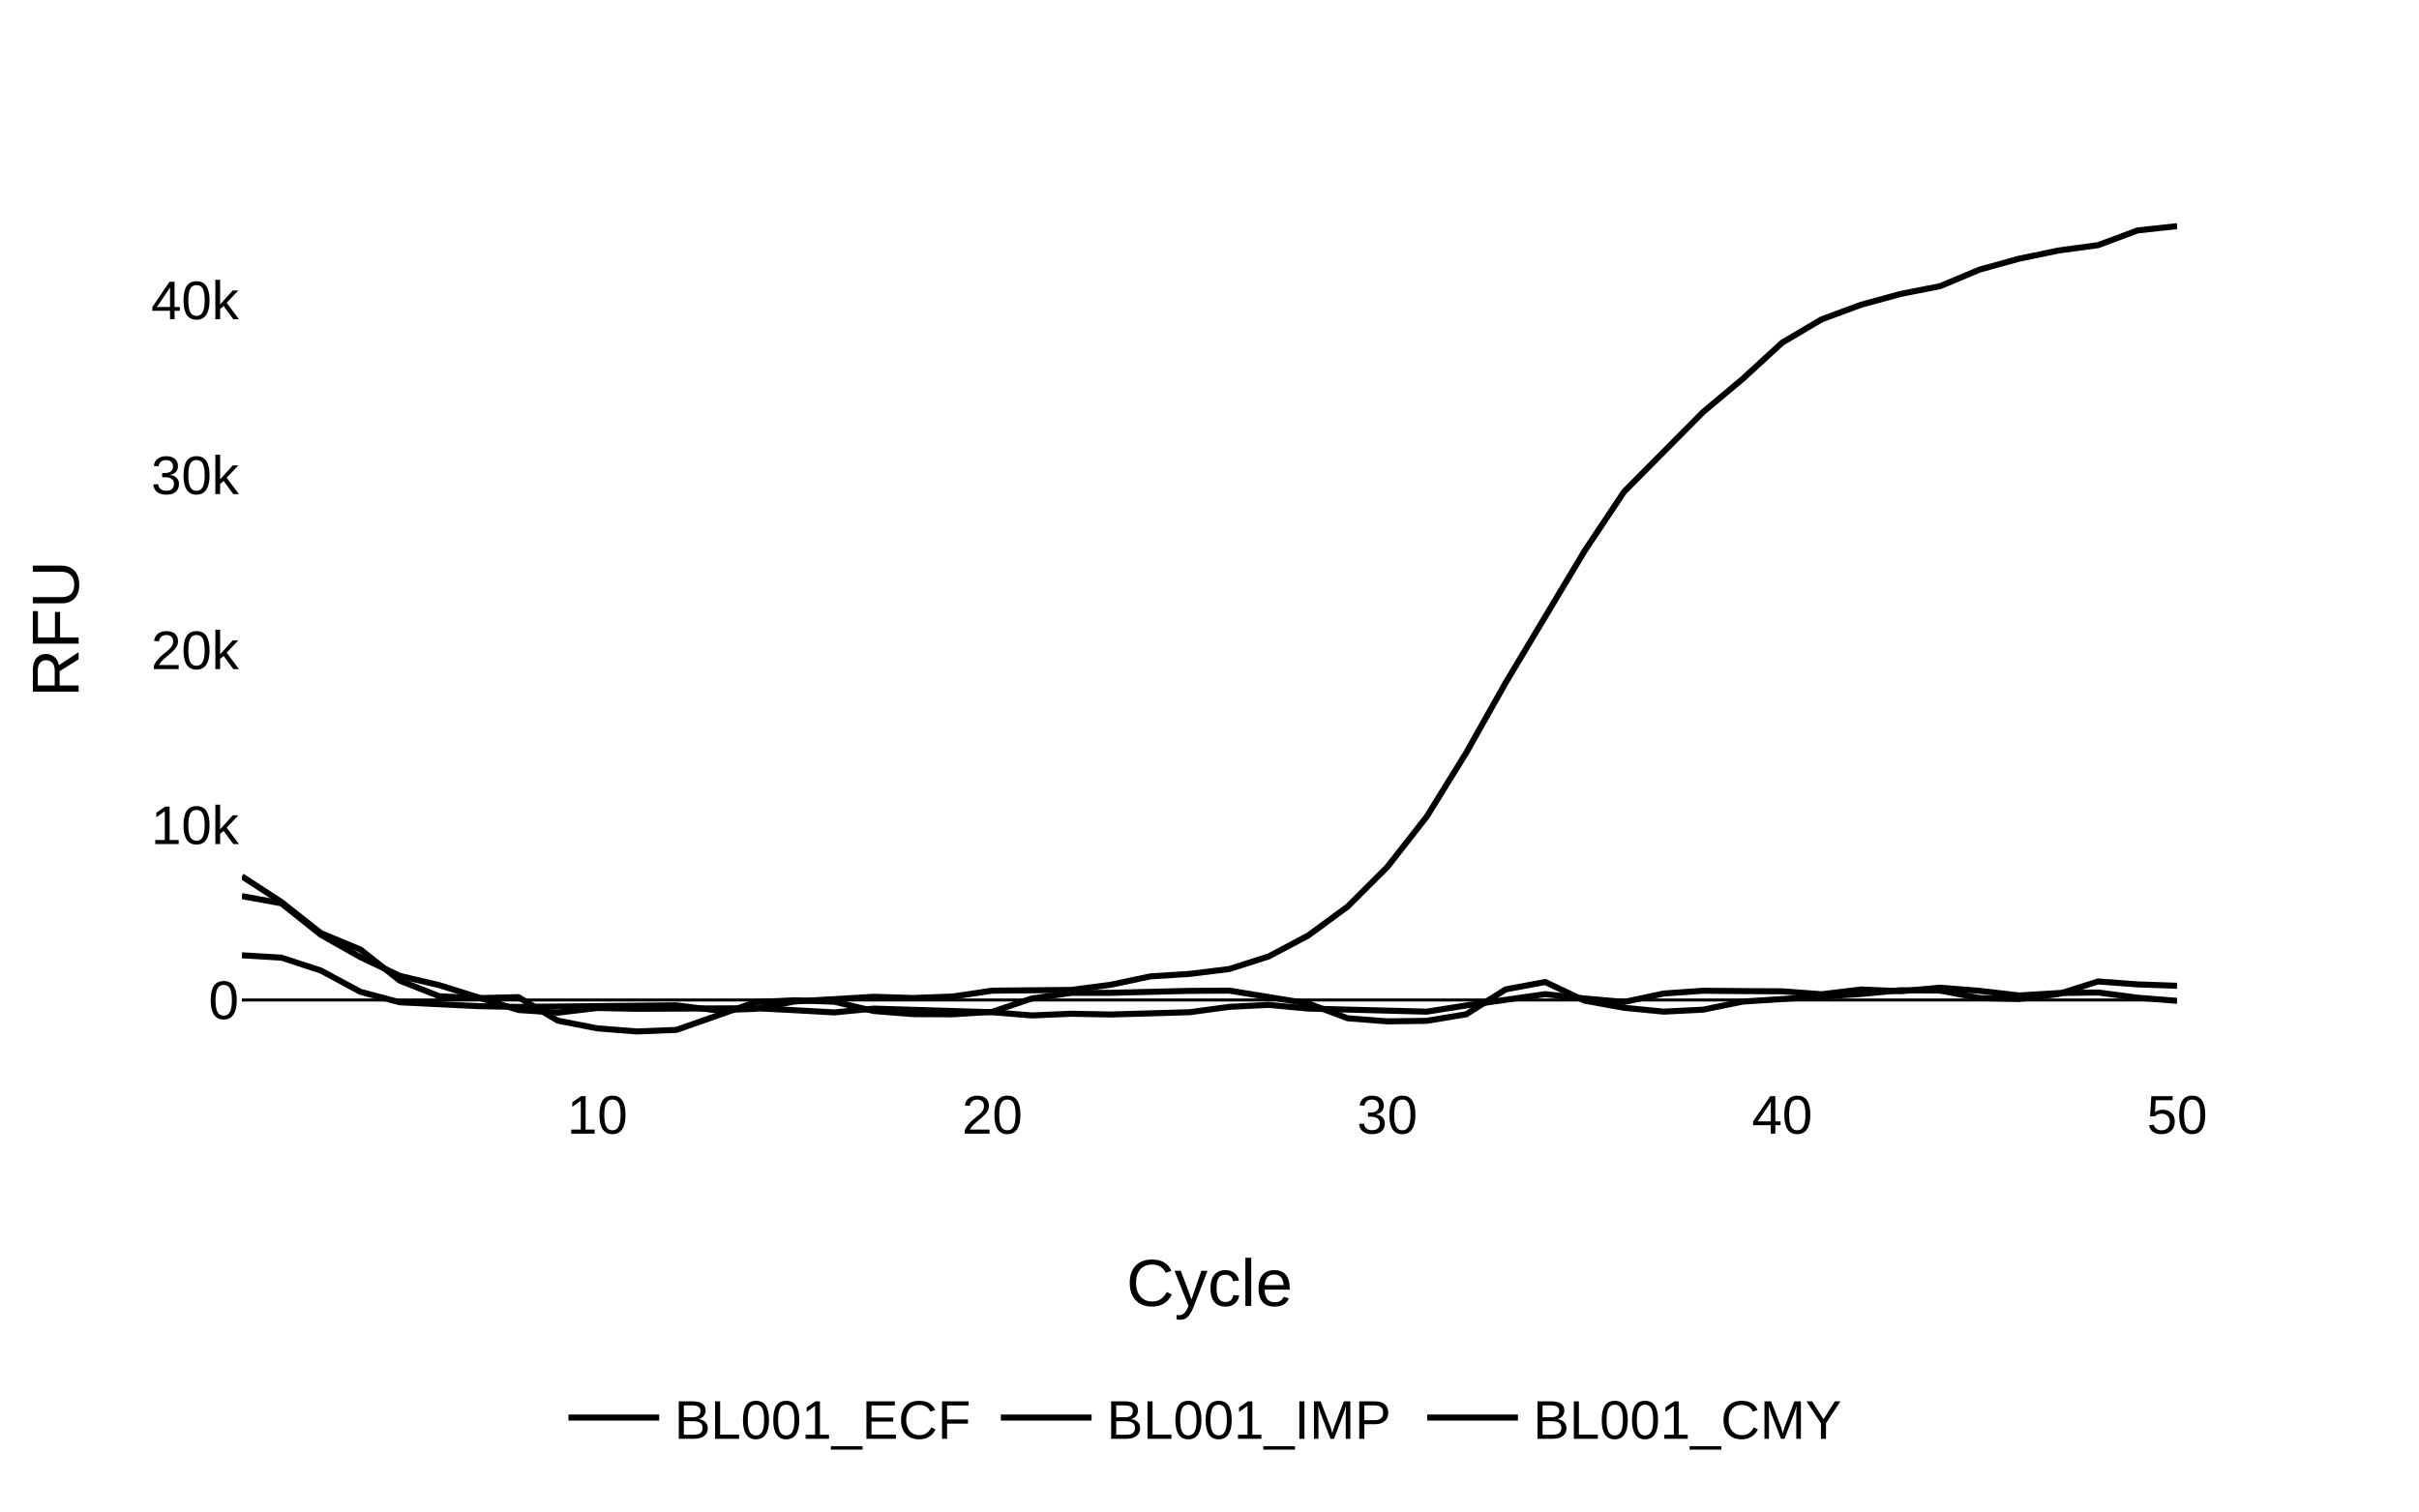
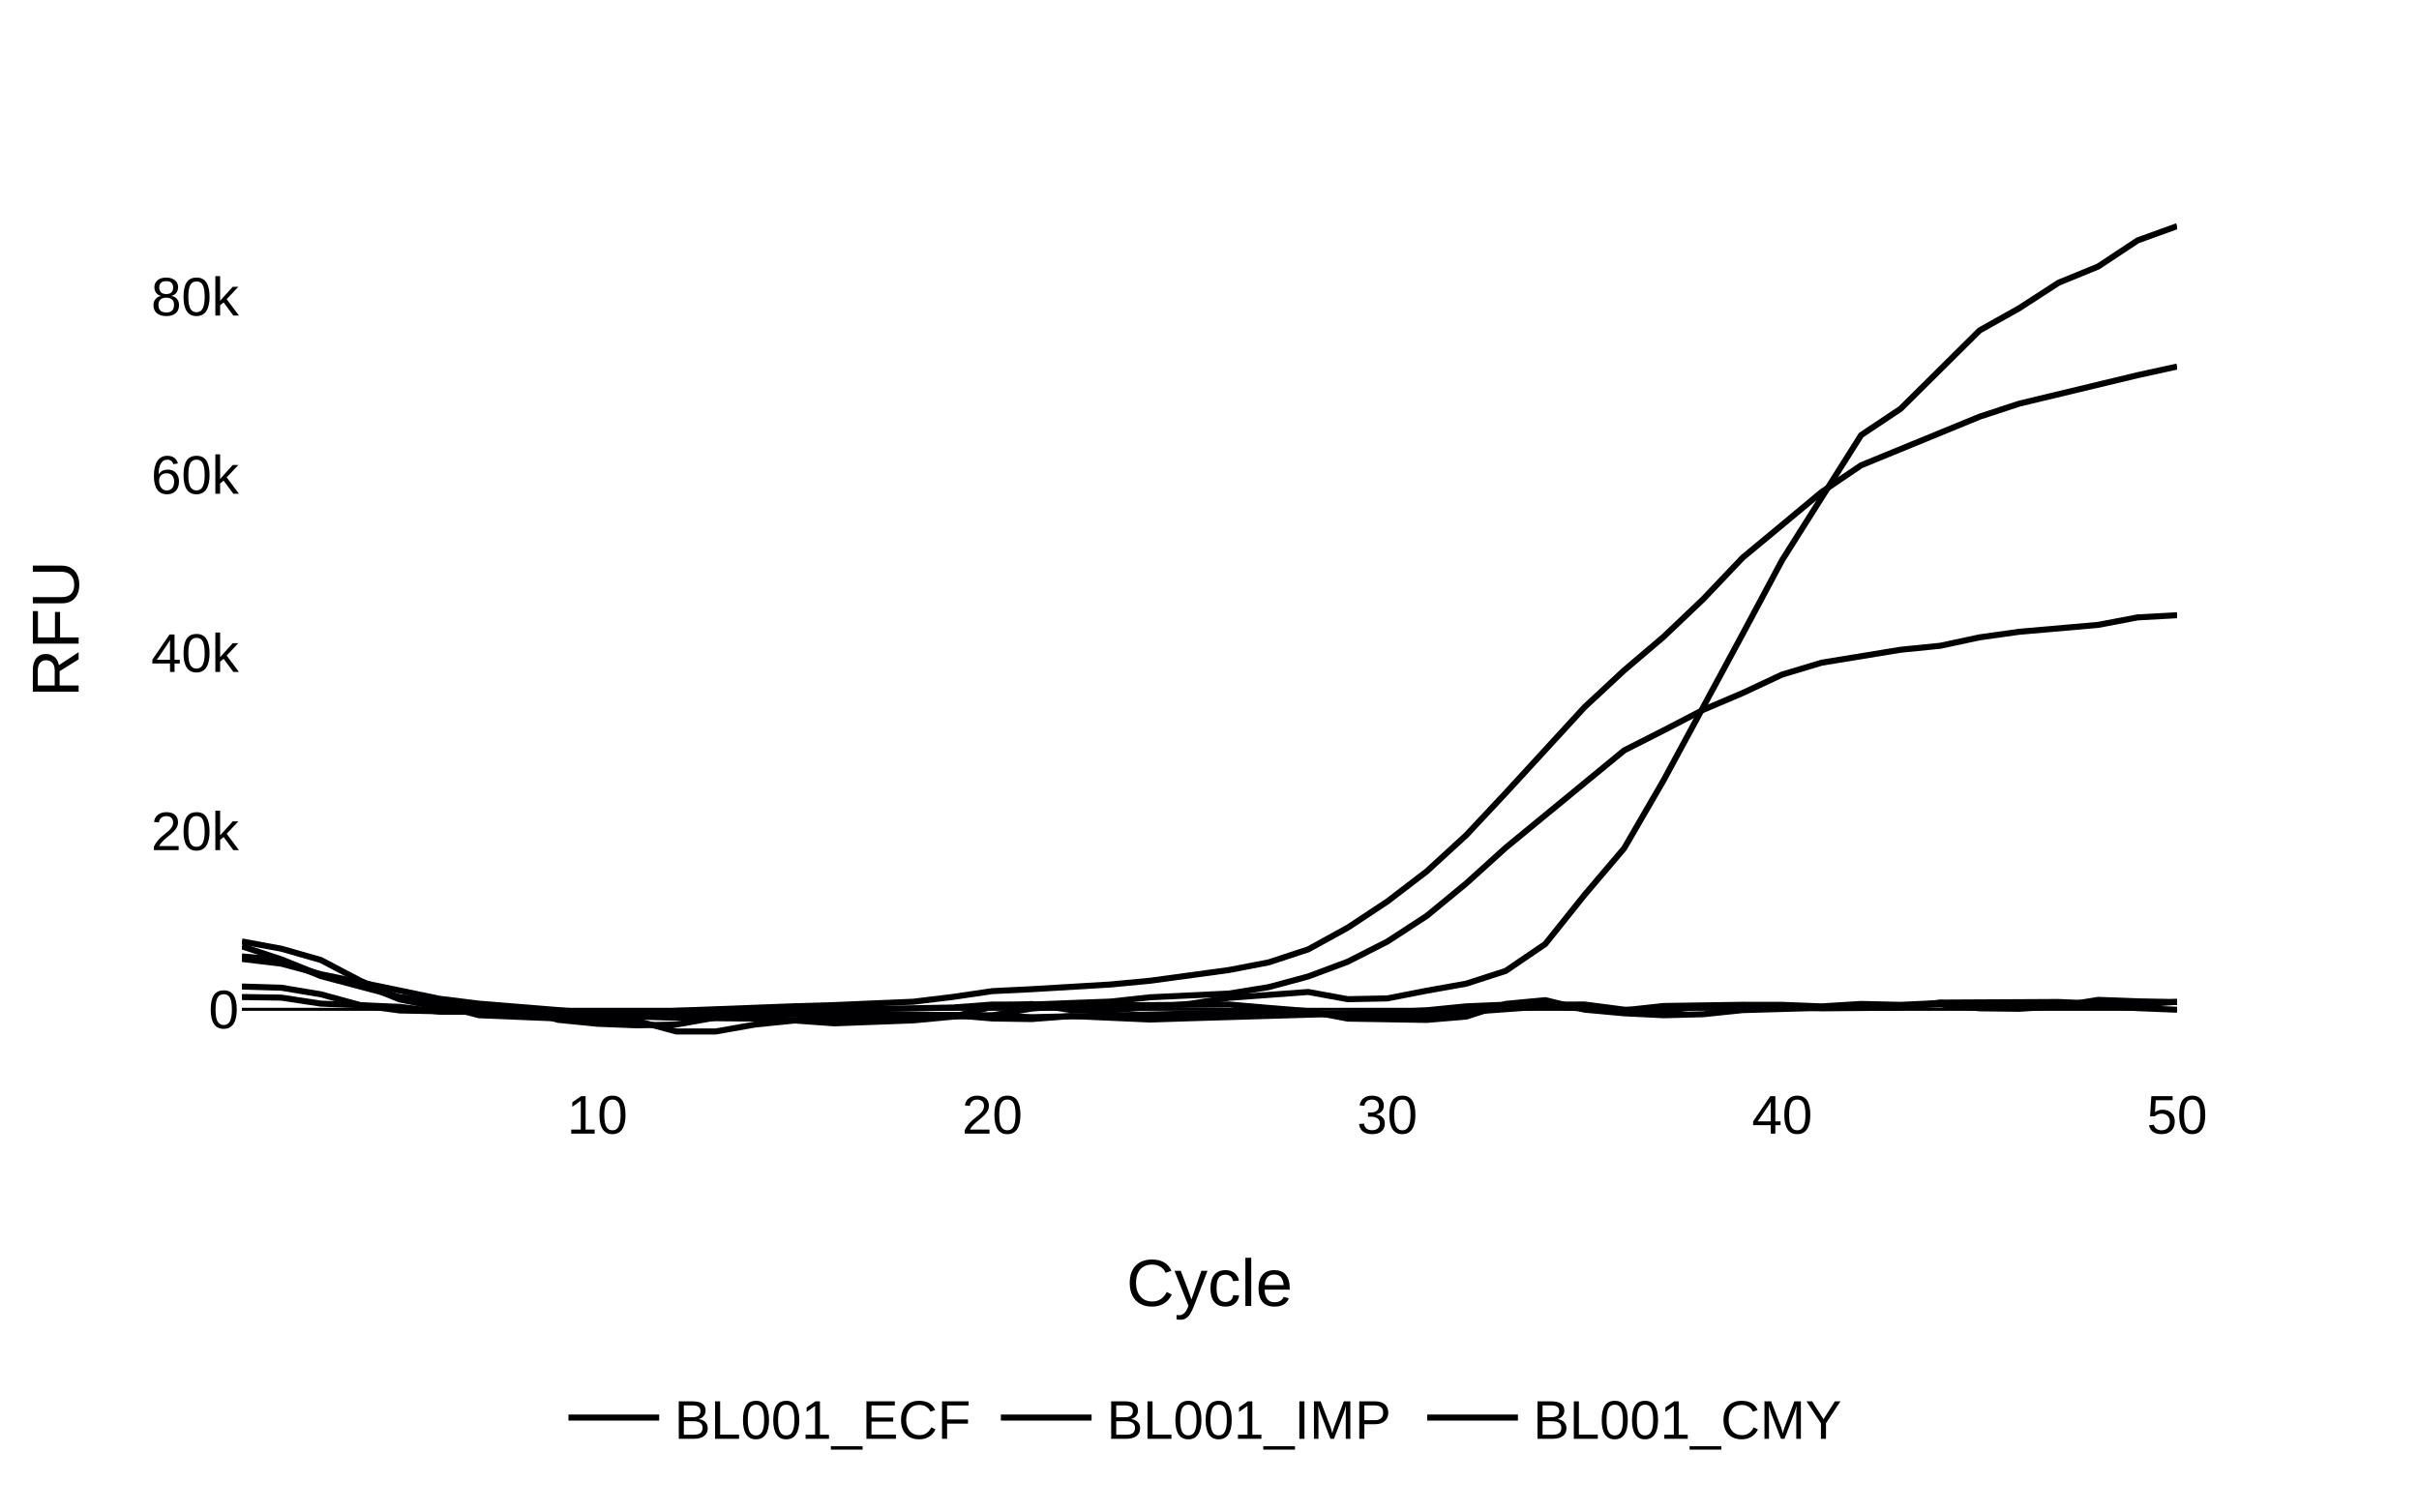
<svg xmlns="http://www.w3.org/2000/svg" class="main-svg" width="800" height="500" style="" viewBox="0 0 800 500">
  <rect x="0" y="0" width="800" height="500" style="fill: rgb(0, 0, 0); fill-opacity: 0;" />
-   <defs id="defs-aa687b">
+   <defs id="defs-7b1117">
    <g class="clips">
-       <clipPath id="clipaa687bxyplot" class="plotclip">
+       <clipPath id="clip7b1117xyplot" class="plotclip">
        <rect width="640" height="296" />
      </clipPath>
-       <clipPath class="axesclip" id="clipaa687bx">
+       <clipPath class="axesclip" id="clip7b1117x">
        <rect x="80" y="0" width="640" height="500" />
      </clipPath>
-       <clipPath class="axesclip" id="clipaa687by">
+       <clipPath class="axesclip" id="clip7b1117y">
        <rect x="0" y="60" width="800" height="296" />
      </clipPath>
-       <clipPath class="axesclip" id="clipaa687bxy">
+       <clipPath class="axesclip" id="clip7b1117xy">
        <rect x="80" y="60" width="640" height="296" />
      </clipPath>
    </g>
    <g class="gradients" />
    <g class="patterns" />
  </defs>
  <g class="bglayer">
    <rect class="bg" x="80" y="60" width="640" height="296" style="fill: rgb(0, 0, 0); fill-opacity: 0; stroke-width: 0;" />
  </g>
  <g class="layer-below">
    <g class="imagelayer" />
    <g class="shapelayer" />
  </g>
  <g class="cartesianlayer">
    <g class="subplot xy">
      <g class="layer-subplot">
        <g class="shapelayer" />
        <g class="imagelayer" />
      </g>
      <g class="minor-gridlayer">
        <g class="x" />
        <g class="y" />
      </g>
      <g class="gridlayer">
        <g class="x" />
        <g class="y" />
      </g>
      <g class="zerolinelayer">
-         <path class="yzl zl crisp" transform="translate(0,330.79)" d="M80,0h640" style="stroke: rgb(0, 0, 0); stroke-opacity: 1; stroke-width: 1px;" />
+         <path class="yzl zl crisp" transform="translate(0,333.87)" d="M80,0h640" style="stroke: rgb(0, 0, 0); stroke-opacity: 1; stroke-width: 1px;" />
      </g>
      <path class="xlines-below" />
      <path class="ylines-below" />
      <g class="overlines-below" />
      <g class="xaxislayer-below" />
      <g class="yaxislayer-below" />
      <g class="overaxes-below" />
-       <g class="plot" transform="translate(80,60)" clip-path="url(#clipaa687bxyplot)">
+       <g class="plot" transform="translate(80,60)" clip-path="url(#clip7b1117xyplot)">
        <g class="scatterlayer mlayer">
-           <g class="trace scatter tracef3f75b" style="stroke-miterlimit: 2; opacity: 1;">
-             <g class="fills" />
-             <g class="errorbars" />
-             <g class="lines">
-               <path class="js-line" d="M0,256L13.06,256.78L26.12,261.05L39.18,268.08L52.24,271.55L78.37,272.83L91.43,273.08L143.67,272.56L156.73,274.18L169.8,273.71L182.86,271.27L208.98,269.73L222.04,270.13L235.1,269.64L248.16,267.71L274.29,267.45L287.35,265.75L300.41,262.98L313.47,262.15L326.53,260.55L339.59,256.38L352.65,249.46L365.71,239.86L378.78,226.82L391.84,210.13L404.9,189.02L417.96,165.82L444.08,122.2L457.14,102.62L483.27,76.27L496.33,65.33L509.39,53.35L522.45,45.63L535.51,40.8L548.57,37.23L561.63,34.66L574.69,29.18L587.76,25.57L600.82,22.86L613.88,21.09L626.94,16.22L640,14.8" style="vector-effect: non-scaling-stroke; fill: none; stroke: rgb(0, 0, 1); stroke-opacity: 1; stroke-width: 2px; opacity: 1;" />
-             </g>
-             <g class="points" />
-             <g class="text" />
-           </g>
-           <g class="trace scatter trace3a2607" style="stroke-miterlimit: 2; opacity: 1;">
-             <g class="fills" />
-             <g class="errorbars" />
-             <g class="lines">
-               <path class="js-line" d="M0,236.43L13.06,238.82L26.12,249.23L39.18,256.61L52.24,262.82L65.31,265.9L78.37,269.99L91.43,274.1L104.49,274.98L117.55,273.44L130.61,273.71L169.8,273.51L182.86,274.17L195.92,274.9L208.98,273.64L248.16,274.84L261.22,275.9L274.29,275.34L287.35,275.59L313.47,274.83L326.53,273.06L339.59,272.41L352.65,273.63L391.84,274.65L404.9,272.6L431.02,268.86L444.08,270.3L457.14,271.44L470.2,268.65L483.27,267.73L496.33,267.85L509.39,267.91L522.45,268.89L535.51,267.32L548.57,267.9L561.63,266.72L574.69,267.77L587.76,269.29L600.82,268.5L613.88,268.31L626.94,270.04L640,271.07" style="vector-effect: non-scaling-stroke; fill: none; stroke: rgb(0, 0, 2); stroke-opacity: 1; stroke-width: 2px; opacity: 1;" />
-             </g>
-             <g class="points" />
-             <g class="text" />
-           </g>
-           <g class="trace scatter trace21eb51" style="stroke-miterlimit: 2; opacity: 1;">
-             <g class="fills" />
-             <g class="errorbars" />
-             <g class="lines">
-               <path class="js-line" d="M0,229.88L13.06,238.37L26.12,248.68L39.18,254.08L52.24,264.4L65.31,269.56L78.37,270.17L91.43,269.85L104.49,277.63L117.55,280.17L130.61,281.2L143.67,280.68L156.73,276.12L169.8,271.49L182.86,270.89L195.92,271.36L208.98,274.44L222.04,275.47L235.1,275.53L248.16,274.7L261.22,270.3L274.29,268.44L287.35,268.42L313.47,267.77L326.53,267.69L352.65,271.94L365.71,276.84L378.78,277.86L391.84,277.69L404.9,275.52L417.96,267.28L431.02,264.84L444.08,271.02L457.14,273.38L470.2,274.64L483.27,273.99L496.33,271.32L535.51,268.8L548.57,267.56L561.63,267.68L574.69,270.15L587.76,270.46L600.82,268.81L613.88,264.66L626.94,265.63L640,266.09" style="vector-effect: non-scaling-stroke; fill: none; stroke: rgb(0, 0, 3); stroke-opacity: 1; stroke-width: 2px; opacity: 1;" />
+           <g class="trace scatter traced8e4c4" style="stroke-miterlimit: 2; opacity: 1;">
+             <g class="fills" />
+             <g class="errorbars" />
+             <g class="lines">
+               <path class="js-line" d="M0,266.34L13.06,266.73L26.12,268.91L39.18,272.49L52.24,274.26L91.43,275.04L104.49,275.06L143.67,274.77L156.73,275.6L169.8,275.36L182.86,274.12L222.04,273.53L235.1,273.28L248.16,272.3L261.22,272.29L287.35,271.31L300.41,269.89L326.53,268.66L339.59,266.53L352.65,263.01L365.71,258.12L378.78,251.48L391.84,242.98L404.9,232.23L417.96,220.42L457.14,188.23L470.2,181.6L483.27,174.81L496.33,169.24L509.39,163.14L522.45,159.21L548.57,154.93L561.63,153.62L574.69,150.83L587.76,148.99L613.88,146.71L626.94,144.23L640,143.51" style="vector-effect: non-scaling-stroke; fill: none; stroke: rgb(0, 0, 1); stroke-opacity: 1; stroke-width: 2px; opacity: 1;" />
+             </g>
+             <g class="points" />
+             <g class="text" />
+           </g>
+           <g class="trace scatter trace881d02" style="stroke-miterlimit: 2; opacity: 1;">
+             <g class="fills" />
+             <g class="errorbars" />
+             <g class="lines">
+               <path class="js-line" d="M0,269.81L13.06,270.01L26.12,271.99L52.24,273.07L65.31,274.65L130.61,275.05L143.67,274.35L182.86,272.86L195.92,272.48L222.04,271.36L235.1,269.78L248.16,267.86L261.22,267.22L287.35,265.66L300.41,264.42L326.53,260.86L339.59,258.34L352.65,254.04L365.71,246.87L378.78,238.23L391.84,228.24L404.9,216.27L417.96,202.32L444.08,173.87L457.14,161.74L470.2,150.63L483.27,138.2L496.33,124.46L509.39,113.63L522.45,102.75L535.51,93.91L574.69,77.84L587.76,73.53L626.94,64.11L640,61.25" style="vector-effect: non-scaling-stroke; fill: none; stroke: rgb(0, 0, 1); stroke-opacity: 1; stroke-width: 2px; opacity: 1;" />
+             </g>
+             <g class="points" />
+             <g class="text" />
+           </g>
+           <g class="trace scatter trace48d43f" style="stroke-miterlimit: 2; opacity: 1;">
+             <g class="fills" />
+             <g class="errorbars" />
+             <g class="lines">
+               <path class="js-line" d="M0,256.37L13.06,257.59L26.12,262.89L52.24,269.81L65.31,271.38L91.43,275.55L104.49,276L117.55,275.22L130.61,275.36L182.86,275.59L195.92,275.97L208.98,275.32L222.04,275.6L248.16,275.93L261.22,276.48L339.59,274.7L352.65,275.32L391.84,275.83L404.9,274.79L431.02,272.89L444.08,273.62L457.14,274.2L470.2,272.78L496.33,272.38L509.39,272.4L522.45,272.91L535.51,272.1L548.57,272.4L561.63,271.8L587.76,273.11L600.82,272.7L613.88,272.61L626.94,273.49L640,274.01" style="vector-effect: non-scaling-stroke; fill: none; stroke: rgb(0, 0, 2); stroke-opacity: 1; stroke-width: 2px; opacity: 1;" />
+             </g>
+             <g class="points" />
+             <g class="text" />
+           </g>
+           <g class="trace scatter trace637be3" style="stroke-miterlimit: 2; opacity: 1;">
+             <g class="fills" />
+             <g class="errorbars" />
+             <g class="lines">
+               <path class="js-line" d="M0,257.21L13.06,258.78L26.12,262.26L65.31,270.38L78.37,272L130.61,276.25L143.67,276.68L169.8,276.95L182.86,277.46L195.92,277.42L208.98,276.51L235.1,275.79L248.16,276.9L261.22,277.1L274.29,276.09L300.41,277.25L313.47,276.83L378.78,274.88L391.84,274.19L404.9,272.89L417.96,272.35L444.08,272.29L457.14,273.99L470.2,274.41L483.27,272.82L509.39,273.06L522.45,273.55L548.57,273.32L561.63,271.65L600.82,271.45L613.88,272L626.94,272.32L640,271.4" style="vector-effect: non-scaling-stroke; fill: none; stroke: rgb(0, 0, 2); stroke-opacity: 1; stroke-width: 2px; opacity: 1;" />
+             </g>
+             <g class="points" />
+             <g class="text" />
+           </g>
+           <g class="trace scatter traced1e8ab" style="stroke-miterlimit: 2; opacity: 1;">
+             <g class="fills" />
+             <g class="errorbars" />
+             <g class="lines">
+               <path class="js-line" d="M0,253.04L13.06,257.36L26.12,262.61L39.18,265.36L52.24,270.62L65.31,273.25L78.37,273.56L91.43,273.39L104.49,277.35L117.55,278.65L130.61,279.17L143.67,278.91L156.73,276.59L169.8,274.23L182.86,273.92L195.92,274.16L208.98,275.73L235.1,276.28L248.16,275.86L261.22,273.62L274.29,272.67L326.53,272.29L339.59,273.41L352.65,274.46L365.71,276.95L391.84,277.38L404.9,276.28L417.96,272.08L431.02,270.84L444.08,273.99L457.14,275.19L470.2,275.83L483.27,275.5L496.33,274.14L509.39,273.76L561.63,272.29L574.69,273.54L587.76,273.7L600.82,272.86L613.88,270.75L626.94,271.24L640,271.48" style="vector-effect: non-scaling-stroke; fill: none; stroke: rgb(0, 0, 3); stroke-opacity: 1; stroke-width: 2px; opacity: 1;" />
+             </g>
+             <g class="points" />
+             <g class="text" />
+           </g>
+           <g class="trace scatter traceeaeed8" style="stroke-miterlimit: 2; opacity: 1;">
+             <g class="fills" />
+             <g class="errorbars" />
+             <g class="lines">
+               <path class="js-line" d="M0,251.43L13.06,253.83L26.12,257.57L39.18,264.43L52.24,270.28L65.31,272.35L78.37,275.83L104.49,276.9L117.55,276.87L130.61,277.69L143.67,281.2L156.73,281.2L169.8,278.89L182.86,277.57L195.92,278.51L222.04,277.53L235.1,276.31L248.16,273.05L261.22,272.12L274.29,274.13L287.35,274.2L313.47,272.06L326.53,270.06L352.65,268.14L365.71,270.52L378.78,270.27L391.84,267.72L404.9,265.39L417.96,261.17L431.02,252.29L444.08,235.98L457.14,220.6L470.2,198.08L496.33,149.71L509.39,125.27L535.51,83.93L548.57,75.21L574.69,49.3L587.76,41.97L600.82,33.51L613.88,28.17L626.94,19.53L640,14.8" style="vector-effect: non-scaling-stroke; fill: none; stroke: rgb(0, 0, 3); stroke-opacity: 1; stroke-width: 2px; opacity: 1;" />
            </g>
            <g class="points" />
            <g class="text" />
          </g>
        </g>
      </g>
      <g class="overplot" />
      <path class="xlines-above crisp" d="M0,0" style="fill: none;" />
      <path class="ylines-above crisp" d="M0,0" style="fill: none;" />
      <g class="overlines-above" />
      <g class="xaxislayer-above">
        <g class="xtick">
          <text text-anchor="middle" x="0" y="375" transform="translate(197.55,0)" style="font-family: arial; font-size: 18px; fill: rgb(0, 0, 0); fill-opacity: 1; white-space: pre; opacity: 1;">10</text>
        </g>
        <g class="xtick">
          <text text-anchor="middle" x="0" y="375" style="font-family: arial; font-size: 18px; fill: rgb(0, 0, 0); fill-opacity: 1; white-space: pre; opacity: 1;" transform="translate(328.16,0)">20</text>
        </g>
        <g class="xtick">
          <text text-anchor="middle" x="0" y="375" style="font-family: arial; font-size: 18px; fill: rgb(0, 0, 0); fill-opacity: 1; white-space: pre; opacity: 1;" transform="translate(458.78,0)">30</text>
        </g>
        <g class="xtick">
          <text text-anchor="middle" x="0" y="375" style="font-family: arial; font-size: 18px; fill: rgb(0, 0, 0); fill-opacity: 1; white-space: pre; opacity: 1;" transform="translate(589.39,0)">40</text>
        </g>
        <g class="xtick">
          <text text-anchor="middle" x="0" y="375" style="font-family: arial; font-size: 18px; fill: rgb(0, 0, 0); fill-opacity: 1; white-space: pre; opacity: 1;" transform="translate(720,0)">50</text>
        </g>
      </g>
      <g class="yaxislayer-above">
        <g class="ytick">
-           <text text-anchor="end" x="79" y="6.3" transform="translate(0,330.79)" style="font-family: arial; font-size: 18px; fill: rgb(0, 0, 0); fill-opacity: 1; white-space: pre; opacity: 1;">0</text>
-         </g>
-         <g class="ytick">
-           <text text-anchor="end" x="79" y="6.3" style="font-family: arial; font-size: 18px; fill: rgb(0, 0, 0); fill-opacity: 1; white-space: pre; opacity: 1;" transform="translate(0,272.92)">10k</text>
-         </g>
-         <g class="ytick">
-           <text text-anchor="end" x="79" y="6.3" style="font-family: arial; font-size: 18px; fill: rgb(0, 0, 0); fill-opacity: 1; white-space: pre; opacity: 1;" transform="translate(0,215.04)">20k</text>
-         </g>
-         <g class="ytick">
-           <text text-anchor="end" x="79" y="6.3" style="font-family: arial; font-size: 18px; fill: rgb(0, 0, 0); fill-opacity: 1; white-space: pre; opacity: 1;" transform="translate(0,157.17)">30k</text>
-         </g>
-         <g class="ytick">
-           <text text-anchor="end" x="79" y="6.3" style="font-family: arial; font-size: 18px; fill: rgb(0, 0, 0); fill-opacity: 1; white-space: pre; opacity: 1;" transform="translate(0,99.3)">40k</text>
+           <text text-anchor="end" x="79" y="6.3" transform="translate(0,333.87)" style="font-family: arial; font-size: 18px; fill: rgb(0, 0, 0); fill-opacity: 1; white-space: pre; opacity: 1;">0</text>
+         </g>
+         <g class="ytick">
+           <text text-anchor="end" x="79" y="6.3" style="font-family: arial; font-size: 18px; fill: rgb(0, 0, 0); fill-opacity: 1; white-space: pre; opacity: 1;" transform="translate(0,274.93)">20k</text>
+         </g>
+         <g class="ytick">
+           <text text-anchor="end" x="79" y="6.3" style="font-family: arial; font-size: 18px; fill: rgb(0, 0, 0); fill-opacity: 1; white-space: pre; opacity: 1;" transform="translate(0,215.98)">40k</text>
+         </g>
+         <g class="ytick">
+           <text text-anchor="end" x="79" y="6.3" style="font-family: arial; font-size: 18px; fill: rgb(0, 0, 0); fill-opacity: 1; white-space: pre; opacity: 1;" transform="translate(0,157.04)">60k</text>
+         </g>
+         <g class="ytick">
+           <text text-anchor="end" x="79" y="6.3" style="font-family: arial; font-size: 18px; fill: rgb(0, 0, 0); fill-opacity: 1; white-space: pre; opacity: 1;" transform="translate(0,98.09)">80k</text>
        </g>
      </g>
      <g class="overaxes-above" />
    </g>
  </g>
  <g class="polarlayer" />
  <g class="smithlayer" />
  <g class="ternarylayer" />
  <g class="geolayer" />
  <g class="funnelarealayer" />
  <g class="pielayer" />
  <g class="iciclelayer" />
  <g class="treemaplayer" />
  <g class="sunburstlayer" />
  <g class="glimages" />
-   <defs id="topdefs-aa687b">
+   <defs id="topdefs-7b1117">
    <g class="clips" />
-     <clipPath id="legendaa687b">
+     <clipPath id="legend7b1117">
      <rect width="434" height="37" x="0" y="0" />
    </clipPath>
  </defs>
  <g class="layer-above">
    <g class="imagelayer" />
    <g class="shapelayer" />
  </g>
  <g class="infolayer">
    <g class="legend" pointer-events="all" transform="translate(183,450.72)">
-       <rect class="bg" shape-rendering="crispEdges" style="stroke: rgb(68, 68, 68); stroke-opacity: 1; fill: rgb(0, 0, 0); fill-opacity: 0; stroke-width: 0px;" width="434" height="37" x="0" y="0" />
-       <g class="scrollbox" transform="" clip-path="url(#legendaa687b)">
+       <rect class="bg" shape-rendering="crispEdges" width="434" height="37" x="0" y="0" style="stroke: rgb(68, 68, 68); stroke-opacity: 1; fill: rgb(0, 0, 0); fill-opacity: 0; stroke-width: 0px;" />
+       <g class="scrollbox" transform="" clip-path="url(#legend7b1117)">
        <g class="groups" transform="">
          <g class="traces" transform="translate(0,18.2)" style="opacity: 1;">
            <text class="legendtext" text-anchor="start" x="40" y="7.02" style="font-family: arial; font-size: 18px; fill: rgb(0, 0, 0); fill-opacity: 1; white-space: pre;">BL001_ECF</text>
            <g class="layers" style="opacity: 1;">
              <g class="legendfill" />
              <g class="legendlines">
                <path class="js-line" d="M5,0h30" style="fill: none; stroke: rgb(0, 0, 1); stroke-opacity: 1; stroke-width: 2px;" />
              </g>
              <g class="legendsymbols">
                <g class="legendpoints" />
              </g>
            </g>
            <rect class="legendtoggle" x="0" y="-13.2" width="140.5" height="26.4" style="fill: rgb(0, 0, 0); fill-opacity: 0;" />
          </g>
        </g>
        <g class="groups" transform="translate(143,0)">
          <g class="traces" transform="translate(0,18.2)" style="opacity: 1;">
            <text class="legendtext" text-anchor="start" x="40" y="7.02" style="font-family: arial; font-size: 18px; fill: rgb(0, 0, 0); fill-opacity: 1; white-space: pre;">BL001_IMP</text>
            <g class="layers" style="opacity: 1;">
              <g class="legendfill" />
              <g class="legendlines">
                <path class="js-line" d="M5,0h30" style="fill: none; stroke: rgb(0, 0, 2); stroke-opacity: 1; stroke-width: 2px;" />
              </g>
              <g class="legendsymbols">
                <g class="legendpoints" />
              </g>
            </g>
            <rect class="legendtoggle" x="0" y="-13.2" width="138.5" height="26.4" style="fill: rgb(0, 0, 0); fill-opacity: 0;" />
          </g>
        </g>
        <g class="groups" transform="translate(284,0)">
          <g class="traces" transform="translate(0,18.2)" style="opacity: 1;">
            <text class="legendtext" text-anchor="start" x="40" y="7.02" style="font-family: arial; font-size: 18px; fill: rgb(0, 0, 0); fill-opacity: 1; white-space: pre;">BL001_CMY</text>
            <g class="layers" style="opacity: 1;">
              <g class="legendfill" />
              <g class="legendlines">
                <path class="js-line" d="M5,0h30" style="fill: none; stroke: rgb(0, 0, 3); stroke-opacity: 1; stroke-width: 2px;" />
              </g>
              <g class="legendsymbols">
                <g class="legendpoints" />
              </g>
            </g>
            <rect class="legendtoggle" x="0" y="-13.2" width="147.5" height="26.4" style="fill: rgb(0, 0, 0); fill-opacity: 0;" />
          </g>
        </g>
      </g>
-       <rect class="scrollbar" rx="20" ry="3" width="0" height="0" style="fill: rgb(128, 139, 164); fill-opacity: 1;" x="0" y="0" />
+       <rect class="scrollbar" rx="20" ry="3" width="0" height="0" x="0" y="0" style="fill: rgb(128, 139, 164); fill-opacity: 1;" />
    </g>
    <g class="g-gtitle" />
    <g class="g-xtitle">
      <text class="xtitle" x="400" y="432" text-anchor="middle" style="font-family: arial; font-size: 22px; fill: rgb(0, 0, 0); opacity: 1; font-weight: normal; white-space: pre;">Cycle</text>
    </g>
    <g class="g-ytitle">
      <text class="ytitle" transform="rotate(-90,26,208)" x="26" y="208" text-anchor="middle" style="font-family: arial; font-size: 22px; fill: rgb(0, 0, 0); opacity: 1; font-weight: normal; white-space: pre;">RFU</text>
    </g>
  </g>
</svg>
